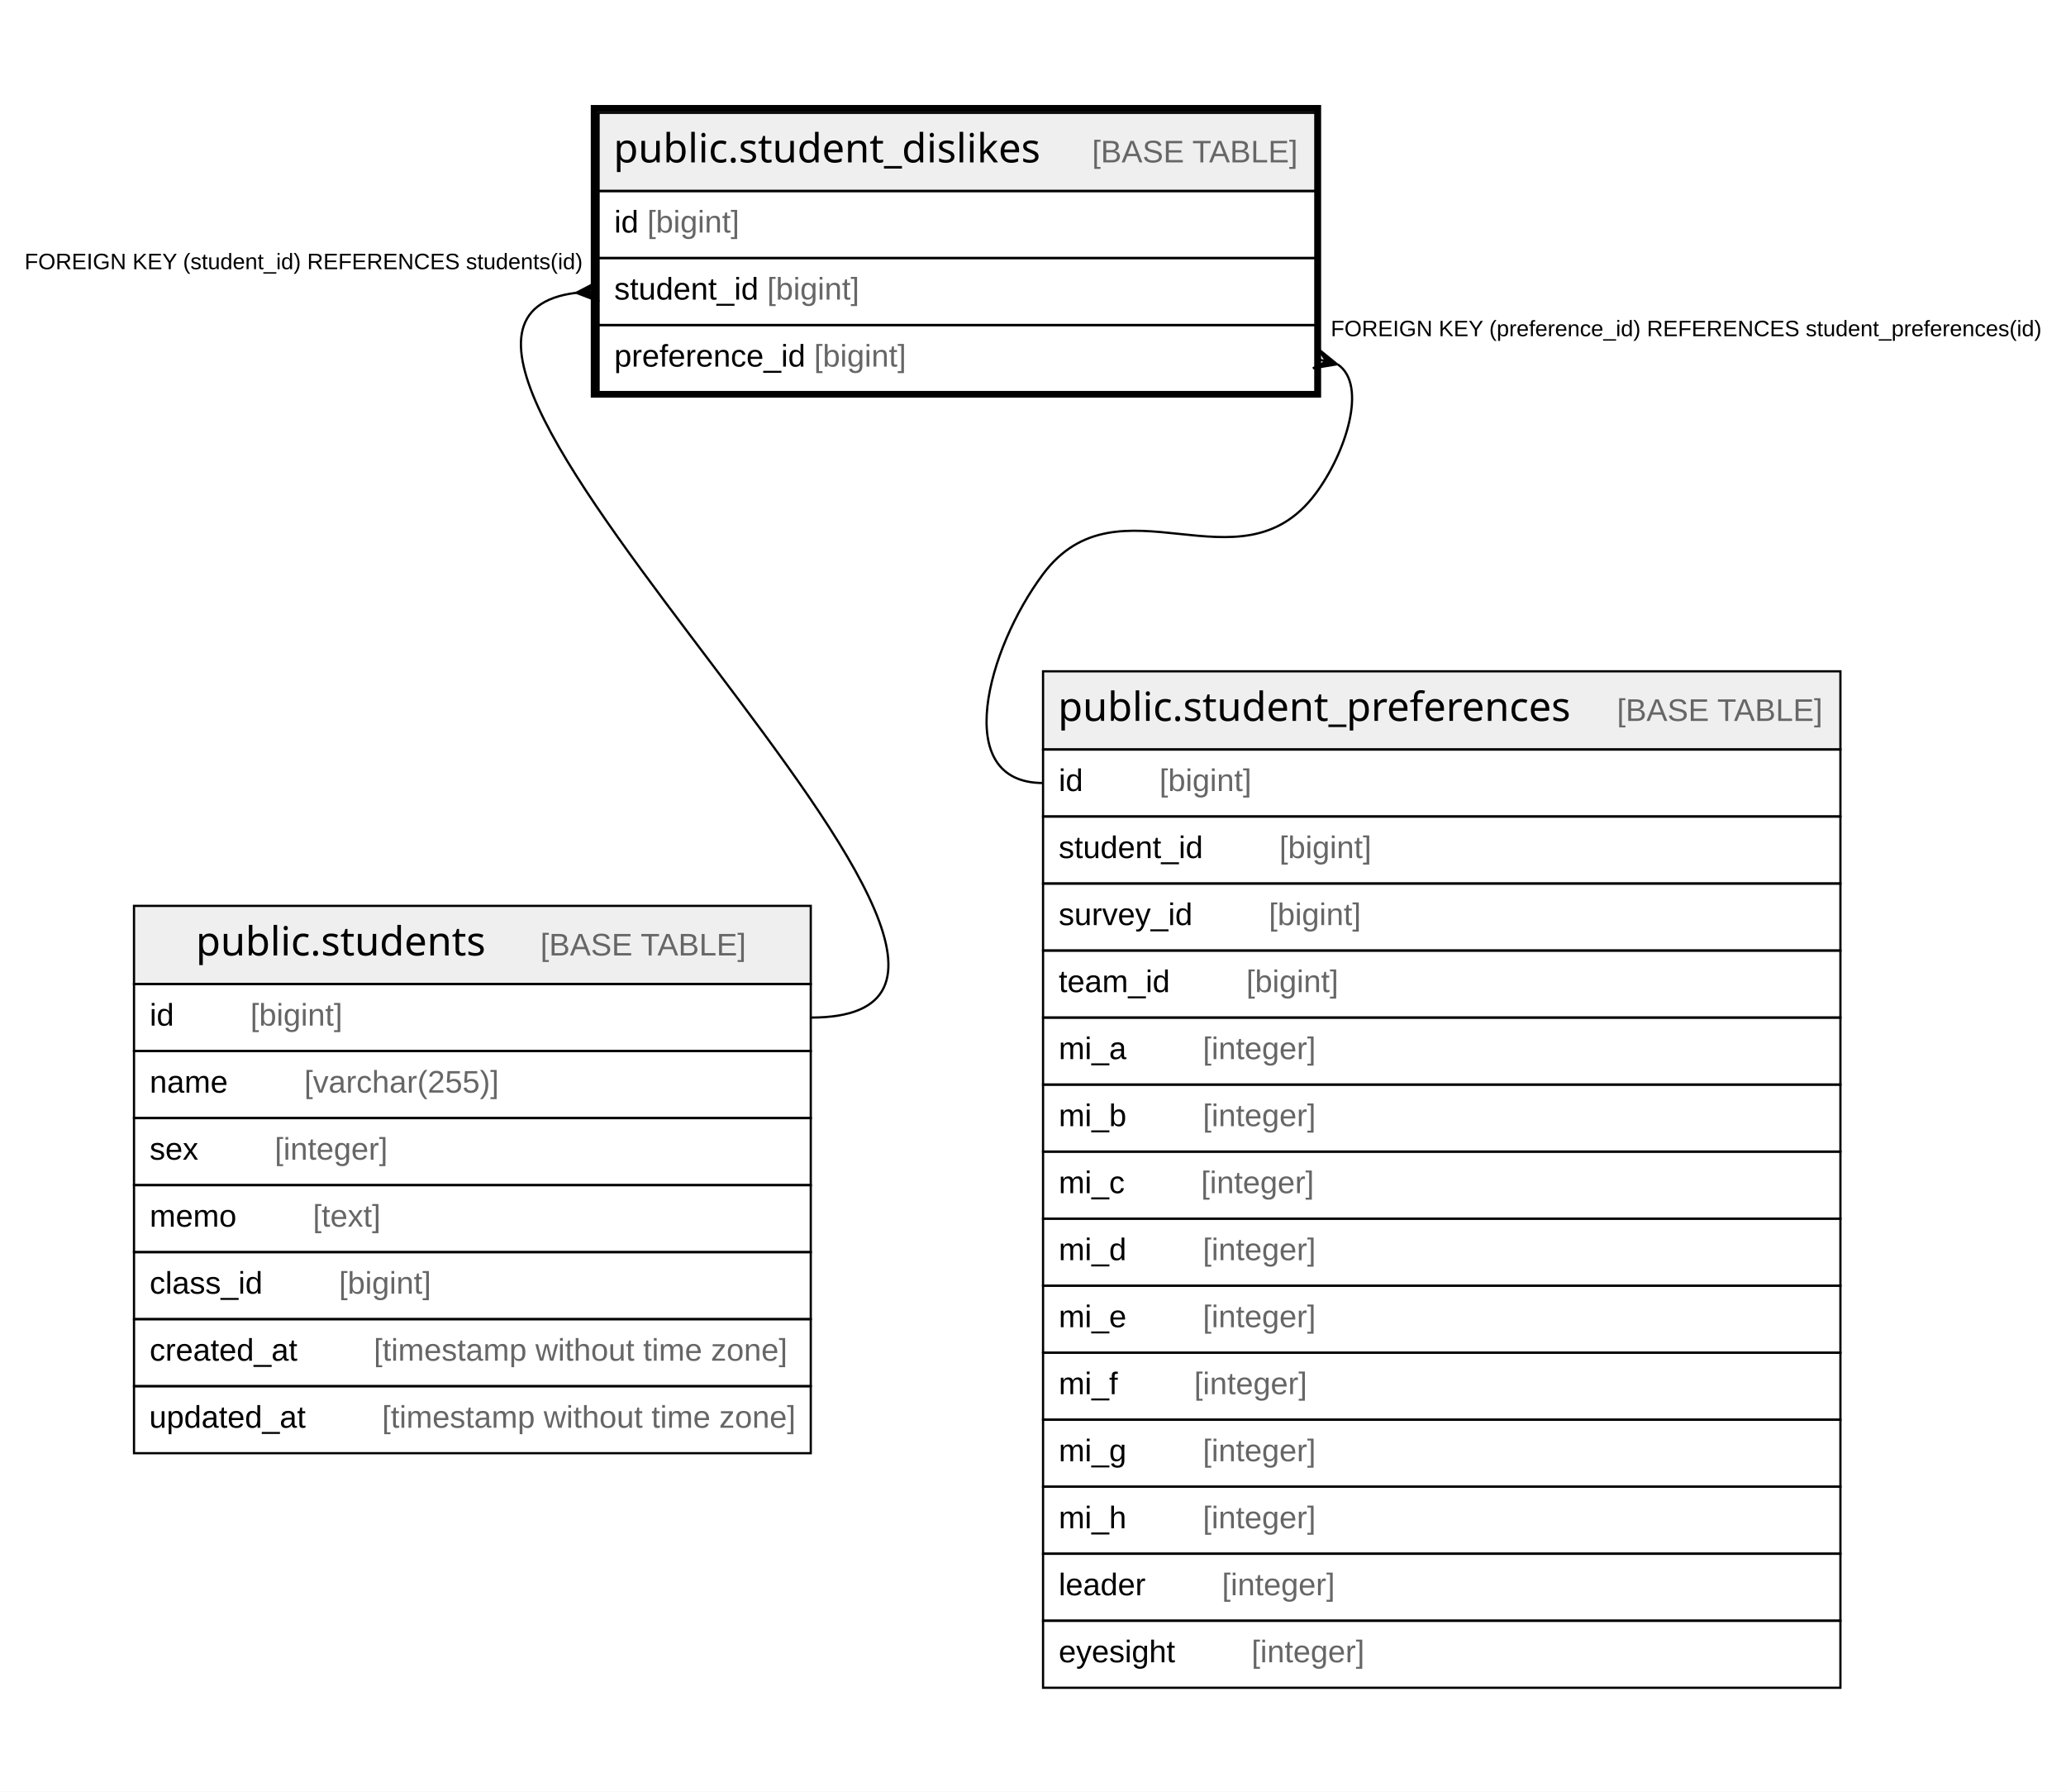
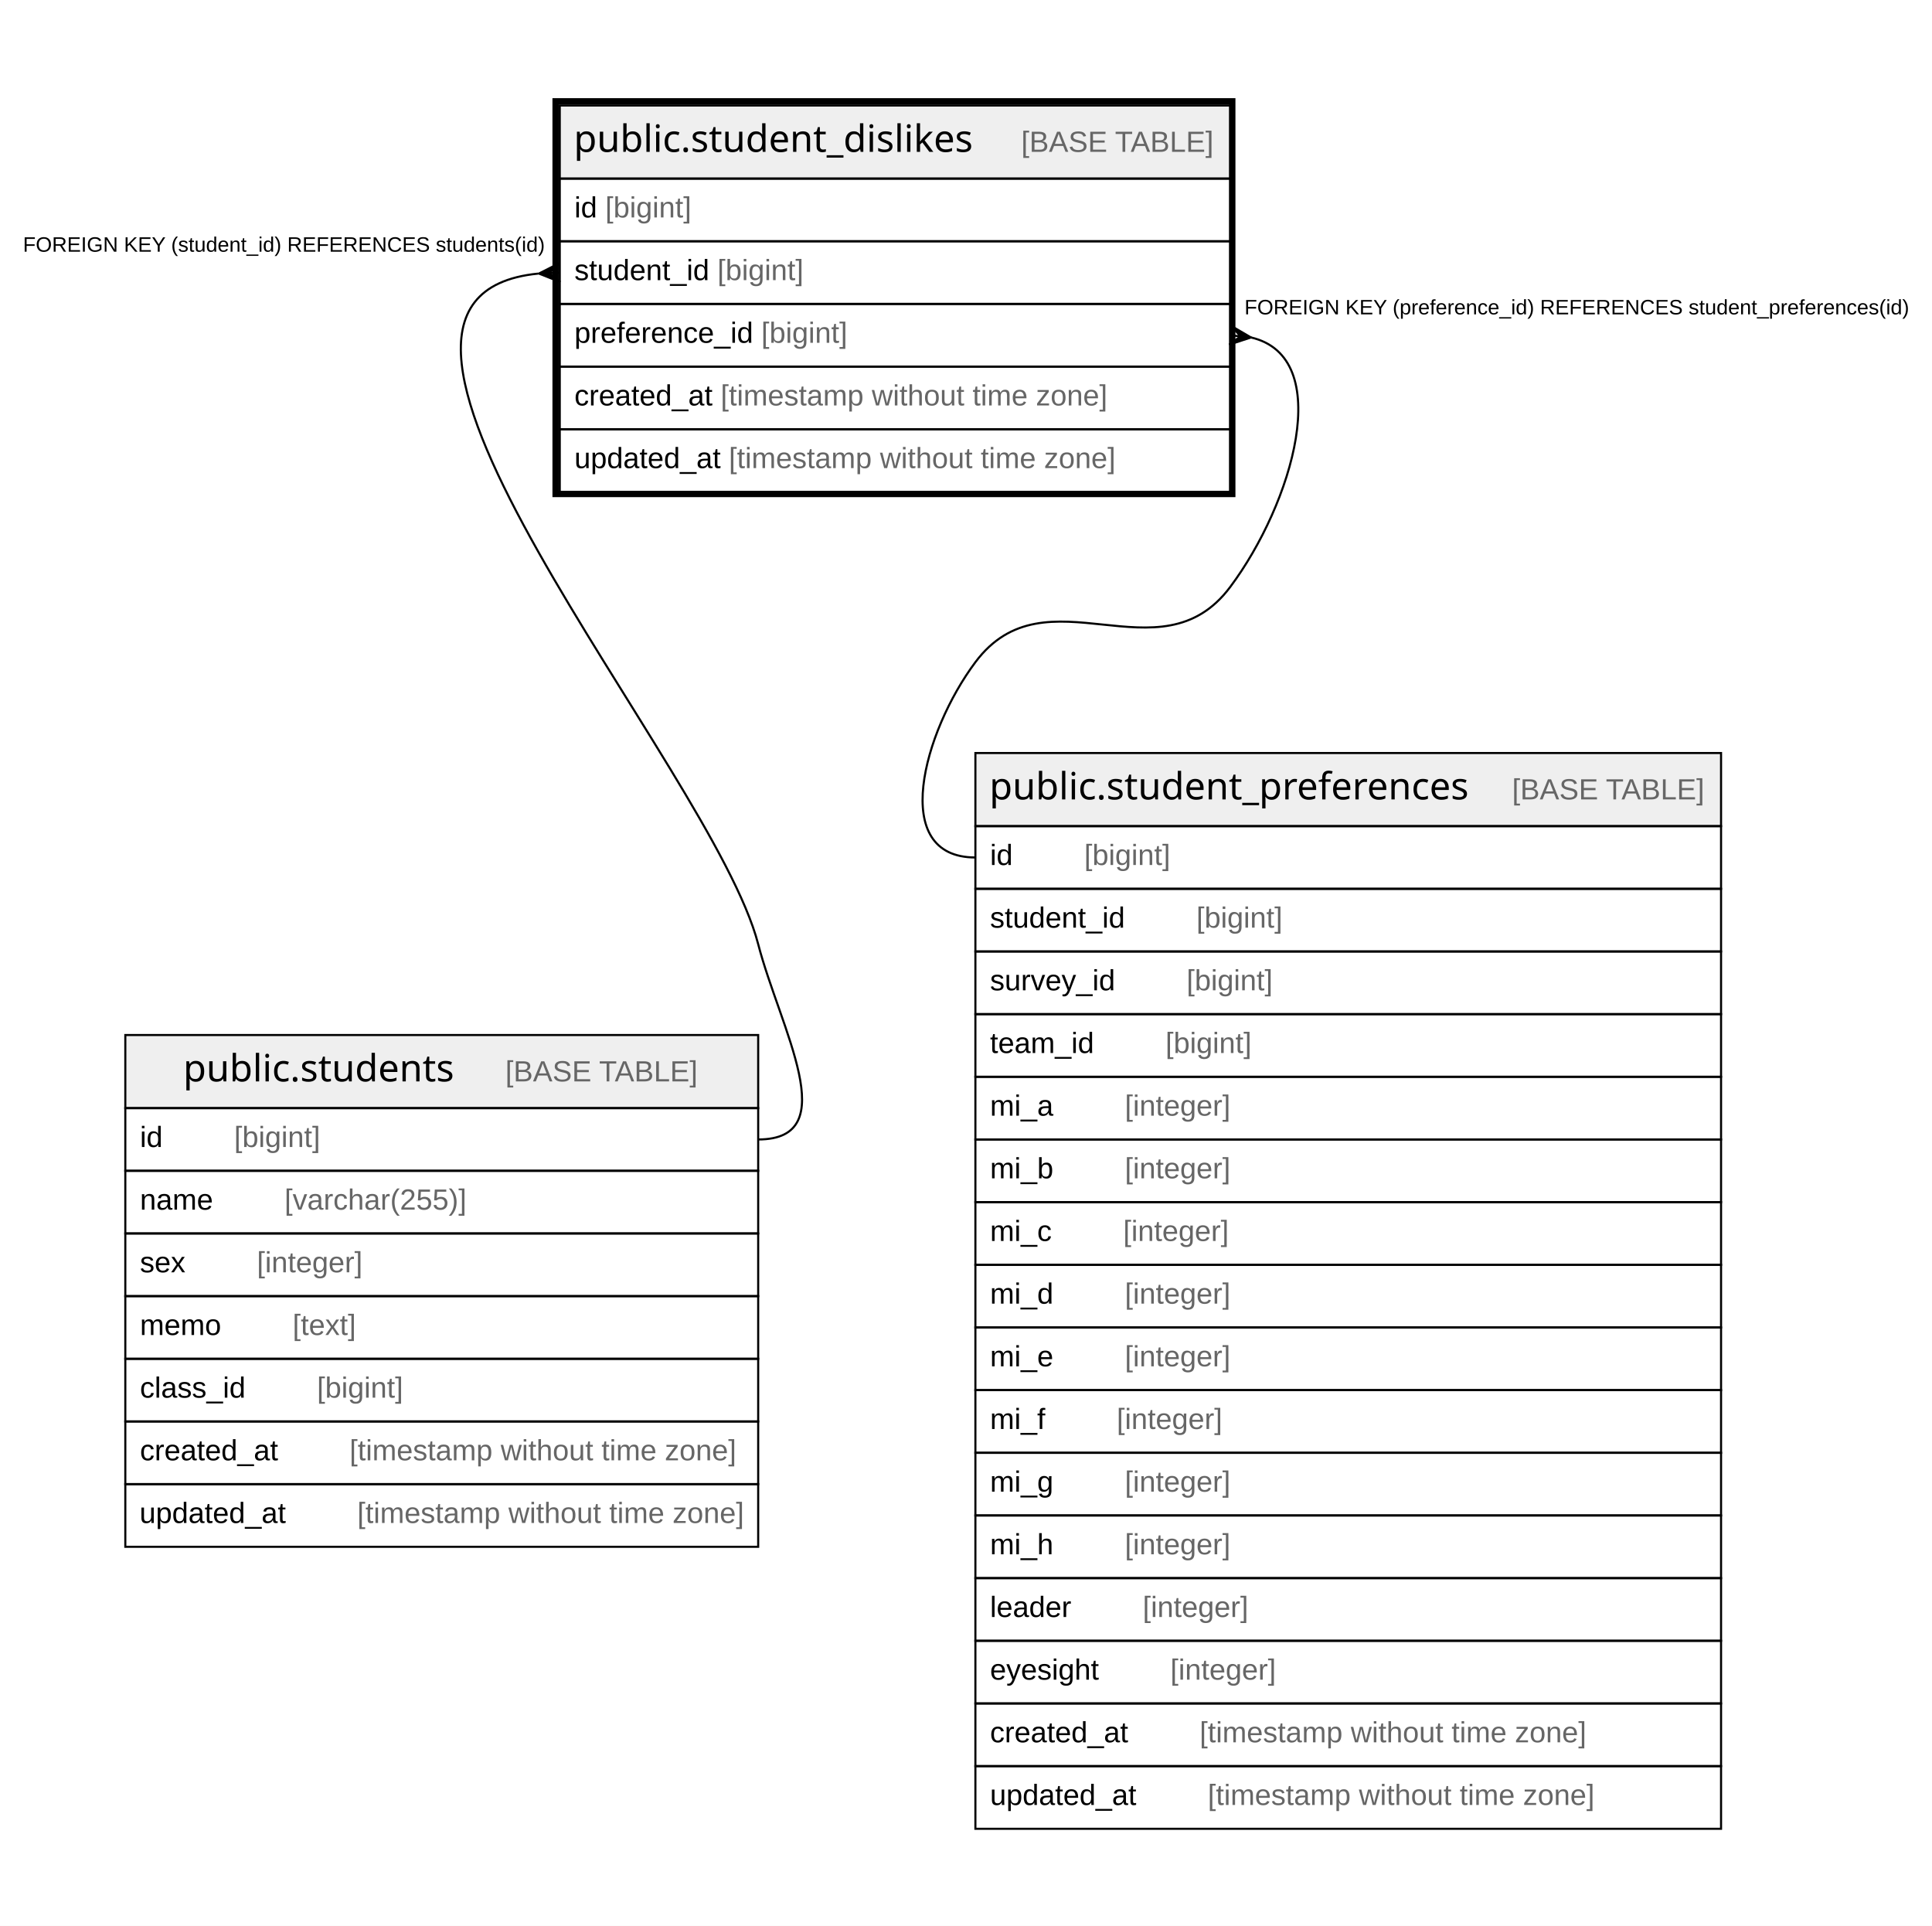
- <svg xmlns="http://www.w3.org/2000/svg" width="925pt" height="802pt" viewBox="0.00 0.00 925.00 802.00">
-   <g id="graph0" class="graph" transform="scale(1 1) rotate(0) translate(4 798)">
-     <polygon fill="#ffffff" stroke="transparent" points="-4,4 -4,-798 921,-798 921,4 -4,4" />
+ <svg xmlns="http://www.w3.org/2000/svg" width="925pt" height="922pt" viewBox="0.00 0.00 925.00 922.00">
+   <g id="graph0" class="graph" transform="scale(1 1) rotate(0) translate(4 918)">
+     <polygon fill="#ffffff" stroke="transparent" points="-4,4 -4,-918 921,-918 921,4 -4,4" />
    <g id="node1" class="node">
-       <polygon fill="#efefef" stroke="transparent" points="264,-712.5 264,-747.5 585,-747.5 585,-712.5 264,-712.5" />
-       <polygon fill="none" stroke="#000000" points="264,-712.5 264,-747.5 585,-747.5 585,-712.5 264,-712.5" />
-       <text text-anchor="start" x="270.696" y="-725.3" font-family="Arial Bold" font-size="18.00" fill="#000000">public.student_dislikes</text>
-       <text text-anchor="start" x="450.736" y="-725.3" font-family="Arial" font-size="14.00" fill="#000000">    </text>
-       <text text-anchor="start" x="484.941" y="-725.3" font-family="Arial" font-size="14.00" fill="#666666">[BASE TABLE]</text>
+       <polygon fill="#efefef" stroke="transparent" points="264,-832.5 264,-867.5 585,-867.5 585,-832.5 264,-832.5" />
+       <polygon fill="none" stroke="#000000" points="264,-832.5 264,-867.5 585,-867.5 585,-832.5 264,-832.5" />
+       <text text-anchor="start" x="270.696" y="-845.3" font-family="Arial Bold" font-size="18.00" fill="#000000">public.student_dislikes</text>
+       <text text-anchor="start" x="450.736" y="-845.3" font-family="Arial" font-size="14.00" fill="#000000">    </text>
+       <text text-anchor="start" x="484.941" y="-845.3" font-family="Arial" font-size="14.00" fill="#666666">[BASE TABLE]</text>
+       <polygon fill="none" stroke="#000000" points="264,-802.5 264,-832.5 585,-832.5 585,-802.5 264,-802.5" />
+       <text text-anchor="start" x="271" y="-813.9" font-family="Arial" font-size="14.00" fill="#000000">id </text>
+       <text text-anchor="start" x="285.78" y="-813.9" font-family="Arial" font-size="14.00" fill="#666666">[bigint]</text>
+       <polygon fill="none" stroke="#000000" points="264,-772.5 264,-802.5 585,-802.5 585,-772.5 264,-772.5" />
+       <text text-anchor="start" x="271" y="-783.9" font-family="Arial" font-size="14.00" fill="#000000">student_id </text>
+       <text text-anchor="start" x="339.474" y="-783.9" font-family="Arial" font-size="14.00" fill="#666666">[bigint]</text>
+       <polygon fill="none" stroke="#000000" points="264,-742.5 264,-772.5 585,-772.5 585,-742.5 264,-742.5" />
+       <text text-anchor="start" x="271" y="-753.9" font-family="Arial" font-size="14.00" fill="#000000">preference_id </text>
+       <text text-anchor="start" x="360.47" y="-753.9" font-family="Arial" font-size="14.00" fill="#666666">[bigint]</text>
+       <polygon fill="none" stroke="#000000" points="264,-712.5 264,-742.5 585,-742.5 585,-712.5 264,-712.5" />
+       <text text-anchor="start" x="271" y="-723.9" font-family="Arial" font-size="14.00" fill="#000000">created_at </text>
+       <text text-anchor="start" x="341.028" y="-723.9" font-family="Arial" font-size="14.00" fill="#666666">[timestamp without time zone]</text>
      <polygon fill="none" stroke="#000000" points="264,-682.5 264,-712.5 585,-712.5 585,-682.5 264,-682.5" />
-       <text text-anchor="start" x="271" y="-693.9" font-family="Arial" font-size="14.00" fill="#000000">id </text>
-       <text text-anchor="start" x="285.78" y="-693.9" font-family="Arial" font-size="14.00" fill="#666666">[bigint]</text>
-       <polygon fill="none" stroke="#000000" points="264,-652.5 264,-682.5 585,-682.5 585,-652.5 264,-652.5" />
-       <text text-anchor="start" x="271" y="-663.9" font-family="Arial" font-size="14.00" fill="#000000">student_id </text>
-       <text text-anchor="start" x="339.474" y="-663.9" font-family="Arial" font-size="14.00" fill="#666666">[bigint]</text>
-       <polygon fill="none" stroke="#000000" points="264,-622.5 264,-652.5 585,-652.5 585,-622.5 264,-622.5" />
-       <text text-anchor="start" x="271" y="-633.9" font-family="Arial" font-size="14.00" fill="#000000">preference_id </text>
-       <text text-anchor="start" x="360.47" y="-633.9" font-family="Arial" font-size="14.00" fill="#666666">[bigint]</text>
-       <polygon fill="none" stroke="#000000" stroke-width="3" points="262,-621.5 262,-749.5 586,-749.5 586,-621.5 262,-621.5" />
+       <text text-anchor="start" x="271" y="-693.9" font-family="Arial" font-size="14.00" fill="#000000">updated_at </text>
+       <text text-anchor="start" x="344.933" y="-693.9" font-family="Arial" font-size="14.00" fill="#666666">[timestamp without time zone]</text>
+       <polygon fill="none" stroke="#000000" stroke-width="3" points="262,-681.5 262,-869.5 586,-869.5 586,-681.5 262,-681.5" />
    </g>
    <g id="node2" class="node">
-       <polygon fill="#efefef" stroke="transparent" points="56,-357.5 56,-392.5 359,-392.5 359,-357.5 56,-357.5" />
-       <polygon fill="none" stroke="#000000" points="56,-357.5 56,-392.5 359,-392.5 359,-357.5 56,-357.5" />
-       <text text-anchor="start" x="83.697" y="-370.3" font-family="Arial Bold" font-size="18.00" fill="#000000">public.students</text>
-       <text text-anchor="start" x="203.735" y="-370.3" font-family="Arial" font-size="14.00" fill="#000000">    </text>
-       <text text-anchor="start" x="237.94" y="-370.3" font-family="Arial" font-size="14.00" fill="#666666">[BASE TABLE]</text>
+       <polygon fill="#efefef" stroke="transparent" points="56,-387.5 56,-422.5 359,-422.5 359,-387.5 56,-387.5" />
+       <polygon fill="none" stroke="#000000" points="56,-387.5 56,-422.5 359,-422.5 359,-387.5 56,-387.5" />
+       <text text-anchor="start" x="83.697" y="-400.3" font-family="Arial Bold" font-size="18.00" fill="#000000">public.students</text>
+       <text text-anchor="start" x="203.735" y="-400.3" font-family="Arial" font-size="14.00" fill="#000000">    </text>
+       <text text-anchor="start" x="237.94" y="-400.3" font-family="Arial" font-size="14.00" fill="#666666">[BASE TABLE]</text>
+       <polygon fill="none" stroke="#000000" points="56,-357.5 56,-387.5 359,-387.5 359,-357.5 56,-357.5" />
+       <text text-anchor="start" x="63" y="-368.9" font-family="Arial" font-size="14.00" fill="#000000">id    </text>
+       <text text-anchor="start" x="108.094" y="-368.9" font-family="Arial" font-size="14.00" fill="#666666">[bigint]</text>
      <polygon fill="none" stroke="#000000" points="56,-327.5 56,-357.5 359,-357.5 359,-327.5 56,-327.5" />
-       <text text-anchor="start" x="63" y="-338.9" font-family="Arial" font-size="14.00" fill="#000000">id    </text>
-       <text text-anchor="start" x="108.094" y="-338.9" font-family="Arial" font-size="14.00" fill="#666666">[bigint]</text>
+       <text text-anchor="start" x="63" y="-338.9" font-family="Arial" font-size="14.00" fill="#000000">name    </text>
+       <text text-anchor="start" x="132.213" y="-338.9" font-family="Arial" font-size="14.00" fill="#666666">[varchar(255)]</text>
      <polygon fill="none" stroke="#000000" points="56,-297.5 56,-327.5 359,-327.5 359,-297.5 56,-297.5" />
-       <text text-anchor="start" x="63" y="-308.9" font-family="Arial" font-size="14.00" fill="#000000">name    </text>
-       <text text-anchor="start" x="132.213" y="-308.9" font-family="Arial" font-size="14.00" fill="#666666">[varchar(255)]</text>
+       <text text-anchor="start" x="63" y="-308.9" font-family="Arial" font-size="14.00" fill="#000000">sex    </text>
+       <text text-anchor="start" x="118.987" y="-308.9" font-family="Arial" font-size="14.00" fill="#666666">[integer]</text>
      <polygon fill="none" stroke="#000000" points="56,-267.5 56,-297.5 359,-297.5 359,-267.5 56,-267.5" />
-       <text text-anchor="start" x="63" y="-278.9" font-family="Arial" font-size="14.00" fill="#000000">sex    </text>
-       <text text-anchor="start" x="118.987" y="-278.9" font-family="Arial" font-size="14.00" fill="#666666">[integer]</text>
+       <text text-anchor="start" x="63" y="-278.9" font-family="Arial" font-size="14.00" fill="#000000">memo    </text>
+       <text text-anchor="start" x="136.091" y="-278.9" font-family="Arial" font-size="14.00" fill="#666666">[text]</text>
      <polygon fill="none" stroke="#000000" points="56,-237.5 56,-267.5 359,-267.5 359,-237.5 56,-237.5" />
-       <text text-anchor="start" x="63" y="-248.9" font-family="Arial" font-size="14.00" fill="#000000">memo    </text>
-       <text text-anchor="start" x="136.091" y="-248.9" font-family="Arial" font-size="14.00" fill="#666666">[text]</text>
+       <text text-anchor="start" x="63" y="-248.9" font-family="Arial" font-size="14.00" fill="#000000">class_id    </text>
+       <text text-anchor="start" x="147.766" y="-248.9" font-family="Arial" font-size="14.00" fill="#666666">[bigint]</text>
      <polygon fill="none" stroke="#000000" points="56,-207.5 56,-237.5 359,-237.5 359,-207.5 56,-207.5" />
-       <text text-anchor="start" x="63" y="-218.9" font-family="Arial" font-size="14.00" fill="#000000">class_id    </text>
-       <text text-anchor="start" x="147.766" y="-218.9" font-family="Arial" font-size="14.00" fill="#666666">[bigint]</text>
+       <text text-anchor="start" x="63" y="-218.9" font-family="Arial" font-size="14.00" fill="#000000">created_at    </text>
+       <text text-anchor="start" x="163.342" y="-218.9" font-family="Arial" font-size="14.00" fill="#666666">[timestamp without time zone]</text>
      <polygon fill="none" stroke="#000000" points="56,-177.5 56,-207.5 359,-207.5 359,-177.5 56,-177.5" />
-       <text text-anchor="start" x="63" y="-188.9" font-family="Arial" font-size="14.00" fill="#000000">created_at    </text>
-       <text text-anchor="start" x="163.342" y="-188.9" font-family="Arial" font-size="14.00" fill="#666666">[timestamp without time zone]</text>
-       <polygon fill="none" stroke="#000000" points="56,-147.5 56,-177.5 359,-177.5 359,-147.5 56,-147.5" />
-       <text text-anchor="start" x="62.806" y="-158.9" font-family="Arial" font-size="14.00" fill="#000000">updated_at    </text>
-       <text text-anchor="start" x="167.053" y="-158.9" font-family="Arial" font-size="14.00" fill="#666666">[timestamp without time zone]</text>
+       <text text-anchor="start" x="62.806" y="-188.9" font-family="Arial" font-size="14.00" fill="#000000">updated_at    </text>
+       <text text-anchor="start" x="167.053" y="-188.9" font-family="Arial" font-size="14.00" fill="#666666">[timestamp without time zone]</text>
    </g>
    <g id="edge1" class="edge">
-       <path fill="none" stroke="#000000" d="M253.939,-666.928C132.52,-651.825 505.815,-342.5 359,-342.5" />
-       <polygon fill="#000000" stroke="#000000" points="254.016,-666.933 263.745,-671.993 259.008,-667.216 264,-667.5 264,-667.5 264,-667.5 259.008,-667.216 264.255,-663.007 254.016,-666.933 254.016,-666.933" />
-       <text text-anchor="start" x="6.987" y="-677.5" font-family="Arial" font-size="10.00" fill="#000000">FOREIGN KEY (student_id) REFERENCES students(id)</text>
+       <path fill="none" stroke="#000000" d="M253.661,-787.019C135.2,-775.255 336.961,-551.052 359,-466 369.424,-425.773 400.556,-372.5 359,-372.5" />
+       <polygon fill="#000000" stroke="#000000" points="254.011,-787.035 263.791,-791.995 259.005,-787.267 264,-787.5 264,-787.5 264,-787.5 259.005,-787.267 264.209,-783.005 254.011,-787.035 254.011,-787.035" />
+       <text text-anchor="start" x="6.987" y="-797.5" font-family="Arial" font-size="10.00" fill="#000000">FOREIGN KEY (student_id) REFERENCES students(id)</text>
    </g>
    <g id="node3" class="node">
-       <polygon fill="#efefef" stroke="transparent" points="463,-462.5 463,-497.5 820,-497.5 820,-462.5 463,-462.5" />
-       <polygon fill="none" stroke="#000000" points="463,-462.5 463,-497.5 820,-497.5 820,-462.5 463,-462.5" />
-       <text text-anchor="start" x="469.682" y="-475.3" font-family="Arial Bold" font-size="18.00" fill="#000000">public.student_preferences</text>
-       <text text-anchor="start" x="685.75" y="-475.3" font-family="Arial" font-size="14.00" fill="#000000">    </text>
-       <text text-anchor="start" x="719.955" y="-475.3" font-family="Arial" font-size="14.00" fill="#666666">[BASE TABLE]</text>
+       <polygon fill="#efefef" stroke="transparent" points="463,-522.5 463,-557.5 820,-557.5 820,-522.5 463,-522.5" />
+       <polygon fill="none" stroke="#000000" points="463,-522.5 463,-557.5 820,-557.5 820,-522.5 463,-522.5" />
+       <text text-anchor="start" x="469.682" y="-535.3" font-family="Arial Bold" font-size="18.00" fill="#000000">public.student_preferences</text>
+       <text text-anchor="start" x="685.75" y="-535.3" font-family="Arial" font-size="14.00" fill="#000000">    </text>
+       <text text-anchor="start" x="719.955" y="-535.3" font-family="Arial" font-size="14.00" fill="#666666">[BASE TABLE]</text>
+       <polygon fill="none" stroke="#000000" points="463,-492.5 463,-522.5 820,-522.5 820,-492.5 463,-492.5" />
+       <text text-anchor="start" x="470" y="-503.9" font-family="Arial" font-size="14.00" fill="#000000">id    </text>
+       <text text-anchor="start" x="515.094" y="-503.9" font-family="Arial" font-size="14.00" fill="#666666">[bigint]</text>
+       <polygon fill="none" stroke="#000000" points="463,-462.5 463,-492.5 820,-492.5 820,-462.5 463,-462.5" />
+       <text text-anchor="start" x="470" y="-473.9" font-family="Arial" font-size="14.00" fill="#000000">student_id    </text>
+       <text text-anchor="start" x="568.788" y="-473.9" font-family="Arial" font-size="14.00" fill="#666666">[bigint]</text>
      <polygon fill="none" stroke="#000000" points="463,-432.5 463,-462.5 820,-462.5 820,-432.5 463,-432.5" />
-       <text text-anchor="start" x="470" y="-443.9" font-family="Arial" font-size="14.00" fill="#000000">id    </text>
-       <text text-anchor="start" x="515.094" y="-443.9" font-family="Arial" font-size="14.00" fill="#666666">[bigint]</text>
+       <text text-anchor="start" x="470" y="-443.9" font-family="Arial" font-size="14.00" fill="#000000">survey_id    </text>
+       <text text-anchor="start" x="564.102" y="-443.9" font-family="Arial" font-size="14.00" fill="#666666">[bigint]</text>
      <polygon fill="none" stroke="#000000" points="463,-402.5 463,-432.5 820,-432.5 820,-402.5 463,-402.5" />
-       <text text-anchor="start" x="470" y="-413.9" font-family="Arial" font-size="14.00" fill="#000000">student_id    </text>
-       <text text-anchor="start" x="568.788" y="-413.9" font-family="Arial" font-size="14.00" fill="#666666">[bigint]</text>
+       <text text-anchor="start" x="470" y="-413.9" font-family="Arial" font-size="14.00" fill="#000000">team_id    </text>
+       <text text-anchor="start" x="553.993" y="-413.9" font-family="Arial" font-size="14.00" fill="#666666">[bigint]</text>
      <polygon fill="none" stroke="#000000" points="463,-372.5 463,-402.5 820,-402.5 820,-372.5 463,-372.5" />
-       <text text-anchor="start" x="470" y="-383.9" font-family="Arial" font-size="14.00" fill="#000000">survey_id    </text>
-       <text text-anchor="start" x="564.102" y="-383.9" font-family="Arial" font-size="14.00" fill="#666666">[bigint]</text>
+       <text text-anchor="start" x="470" y="-383.9" font-family="Arial" font-size="14.00" fill="#000000">mi_a    </text>
+       <text text-anchor="start" x="534.537" y="-383.9" font-family="Arial" font-size="14.00" fill="#666666">[integer]</text>
      <polygon fill="none" stroke="#000000" points="463,-342.5 463,-372.5 820,-372.5 820,-342.5 463,-342.5" />
-       <text text-anchor="start" x="470" y="-353.9" font-family="Arial" font-size="14.00" fill="#000000">team_id    </text>
-       <text text-anchor="start" x="553.993" y="-353.9" font-family="Arial" font-size="14.00" fill="#666666">[bigint]</text>
+       <text text-anchor="start" x="470" y="-353.9" font-family="Arial" font-size="14.00" fill="#000000">mi_b    </text>
+       <text text-anchor="start" x="534.537" y="-353.9" font-family="Arial" font-size="14.00" fill="#666666">[integer]</text>
      <polygon fill="none" stroke="#000000" points="463,-312.5 463,-342.5 820,-342.5 820,-312.5 463,-312.5" />
-       <text text-anchor="start" x="470" y="-323.9" font-family="Arial" font-size="14.00" fill="#000000">mi_a    </text>
-       <text text-anchor="start" x="534.537" y="-323.9" font-family="Arial" font-size="14.00" fill="#666666">[integer]</text>
+       <text text-anchor="start" x="470" y="-323.9" font-family="Arial" font-size="14.00" fill="#000000">mi_c    </text>
+       <text text-anchor="start" x="533.755" y="-323.9" font-family="Arial" font-size="14.00" fill="#666666">[integer]</text>
      <polygon fill="none" stroke="#000000" points="463,-282.5 463,-312.5 820,-312.5 820,-282.5 463,-282.5" />
-       <text text-anchor="start" x="470" y="-293.9" font-family="Arial" font-size="14.00" fill="#000000">mi_b    </text>
+       <text text-anchor="start" x="470" y="-293.9" font-family="Arial" font-size="14.00" fill="#000000">mi_d    </text>
      <text text-anchor="start" x="534.537" y="-293.9" font-family="Arial" font-size="14.00" fill="#666666">[integer]</text>
      <polygon fill="none" stroke="#000000" points="463,-252.5 463,-282.5 820,-282.5 820,-252.5 463,-252.5" />
-       <text text-anchor="start" x="470" y="-263.9" font-family="Arial" font-size="14.00" fill="#000000">mi_c    </text>
-       <text text-anchor="start" x="533.755" y="-263.9" font-family="Arial" font-size="14.00" fill="#666666">[integer]</text>
+       <text text-anchor="start" x="470" y="-263.9" font-family="Arial" font-size="14.00" fill="#000000">mi_e    </text>
+       <text text-anchor="start" x="534.537" y="-263.9" font-family="Arial" font-size="14.00" fill="#666666">[integer]</text>
      <polygon fill="none" stroke="#000000" points="463,-222.5 463,-252.5 820,-252.5 820,-222.5 463,-222.5" />
-       <text text-anchor="start" x="470" y="-233.9" font-family="Arial" font-size="14.00" fill="#000000">mi_d    </text>
-       <text text-anchor="start" x="534.537" y="-233.9" font-family="Arial" font-size="14.00" fill="#666666">[integer]</text>
+       <text text-anchor="start" x="470" y="-233.9" font-family="Arial" font-size="14.00" fill="#000000">mi_f    </text>
+       <text text-anchor="start" x="530.645" y="-233.9" font-family="Arial" font-size="14.00" fill="#666666">[integer]</text>
      <polygon fill="none" stroke="#000000" points="463,-192.5 463,-222.5 820,-222.5 820,-192.5 463,-192.5" />
-       <text text-anchor="start" x="470" y="-203.9" font-family="Arial" font-size="14.00" fill="#000000">mi_e    </text>
+       <text text-anchor="start" x="470" y="-203.9" font-family="Arial" font-size="14.00" fill="#000000">mi_g    </text>
      <text text-anchor="start" x="534.537" y="-203.9" font-family="Arial" font-size="14.00" fill="#666666">[integer]</text>
      <polygon fill="none" stroke="#000000" points="463,-162.5 463,-192.5 820,-192.5 820,-162.5 463,-162.5" />
-       <text text-anchor="start" x="470" y="-173.9" font-family="Arial" font-size="14.00" fill="#000000">mi_f    </text>
-       <text text-anchor="start" x="530.645" y="-173.9" font-family="Arial" font-size="14.00" fill="#666666">[integer]</text>
+       <text text-anchor="start" x="470" y="-173.9" font-family="Arial" font-size="14.00" fill="#000000">mi_h    </text>
+       <text text-anchor="start" x="534.537" y="-173.9" font-family="Arial" font-size="14.00" fill="#666666">[integer]</text>
      <polygon fill="none" stroke="#000000" points="463,-132.5 463,-162.5 820,-162.5 820,-132.5 463,-132.5" />
-       <text text-anchor="start" x="470" y="-143.9" font-family="Arial" font-size="14.00" fill="#000000">mi_g    </text>
-       <text text-anchor="start" x="534.537" y="-143.9" font-family="Arial" font-size="14.00" fill="#666666">[integer]</text>
+       <text text-anchor="start" x="470" y="-143.9" font-family="Arial" font-size="14.00" fill="#000000">leader    </text>
+       <text text-anchor="start" x="543.102" y="-143.9" font-family="Arial" font-size="14.00" fill="#666666">[integer]</text>
      <polygon fill="none" stroke="#000000" points="463,-102.5 463,-132.5 820,-132.5 820,-102.5 463,-102.5" />
-       <text text-anchor="start" x="470" y="-113.9" font-family="Arial" font-size="14.00" fill="#000000">mi_h    </text>
-       <text text-anchor="start" x="534.537" y="-113.9" font-family="Arial" font-size="14.00" fill="#666666">[integer]</text>
+       <text text-anchor="start" x="470" y="-113.9" font-family="Arial" font-size="14.00" fill="#000000">eyesight    </text>
+       <text text-anchor="start" x="556.332" y="-113.9" font-family="Arial" font-size="14.00" fill="#666666">[integer]</text>
      <polygon fill="none" stroke="#000000" points="463,-72.5 463,-102.5 820,-102.5 820,-72.5 463,-72.5" />
-       <text text-anchor="start" x="470" y="-83.9" font-family="Arial" font-size="14.00" fill="#000000">leader    </text>
-       <text text-anchor="start" x="543.102" y="-83.9" font-family="Arial" font-size="14.00" fill="#666666">[integer]</text>
+       <text text-anchor="start" x="470" y="-83.9" font-family="Arial" font-size="14.00" fill="#000000">created_at    </text>
+       <text text-anchor="start" x="570.342" y="-83.9" font-family="Arial" font-size="14.00" fill="#666666">[timestamp without time zone]</text>
      <polygon fill="none" stroke="#000000" points="463,-42.5 463,-72.5 820,-72.5 820,-42.5 463,-42.5" />
-       <text text-anchor="start" x="470" y="-53.9" font-family="Arial" font-size="14.00" fill="#000000">eyesight    </text>
-       <text text-anchor="start" x="556.332" y="-53.9" font-family="Arial" font-size="14.00" fill="#666666">[integer]</text>
+       <text text-anchor="start" x="470" y="-53.9" font-family="Arial" font-size="14.00" fill="#000000">updated_at    </text>
+       <text text-anchor="start" x="574.247" y="-53.9" font-family="Arial" font-size="14.00" fill="#666666">[timestamp without time zone]</text>
    </g>
    <g id="edge2" class="edge">
-       <path fill="none" stroke="#000000" d="M594.968,-634.861C608.388,-625.749 598.584,-595.171 585,-577 551.151,-531.72 496.849,-586.28 463,-541 438.119,-507.716 421.444,-447.5 463,-447.5" />
-       <polygon fill="#000000" stroke="#000000" points="594.667,-634.941 583.848,-633.15 589.833,-636.221 585,-637.5 585,-637.5 585,-637.5 589.833,-636.221 586.152,-641.85 594.667,-634.941 594.667,-634.941" />
-       <text text-anchor="start" x="591.814" y="-647.5" font-family="Arial" font-size="10.00" fill="#000000">FOREIGN KEY (preference_id) REFERENCES student_preferences(id)</text>
+       <path fill="none" stroke="#000000" d="M594.952,-756.448C635.568,-747.052 614.874,-676.963 585,-637 551.151,-591.72 496.849,-646.28 463,-601 438.119,-567.716 421.444,-507.5 463,-507.5" />
+       <polygon fill="#000000" stroke="#000000" points="594.945,-756.449 584.527,-753.025 589.972,-756.974 585,-757.5 585,-757.5 585,-757.5 589.972,-756.974 585.473,-761.975 594.945,-756.449 594.945,-756.449" />
+       <text text-anchor="start" x="591.814" y="-767.5" font-family="Arial" font-size="10.00" fill="#000000">FOREIGN KEY (preference_id) REFERENCES student_preferences(id)</text>
    </g>
  </g>
</svg>
